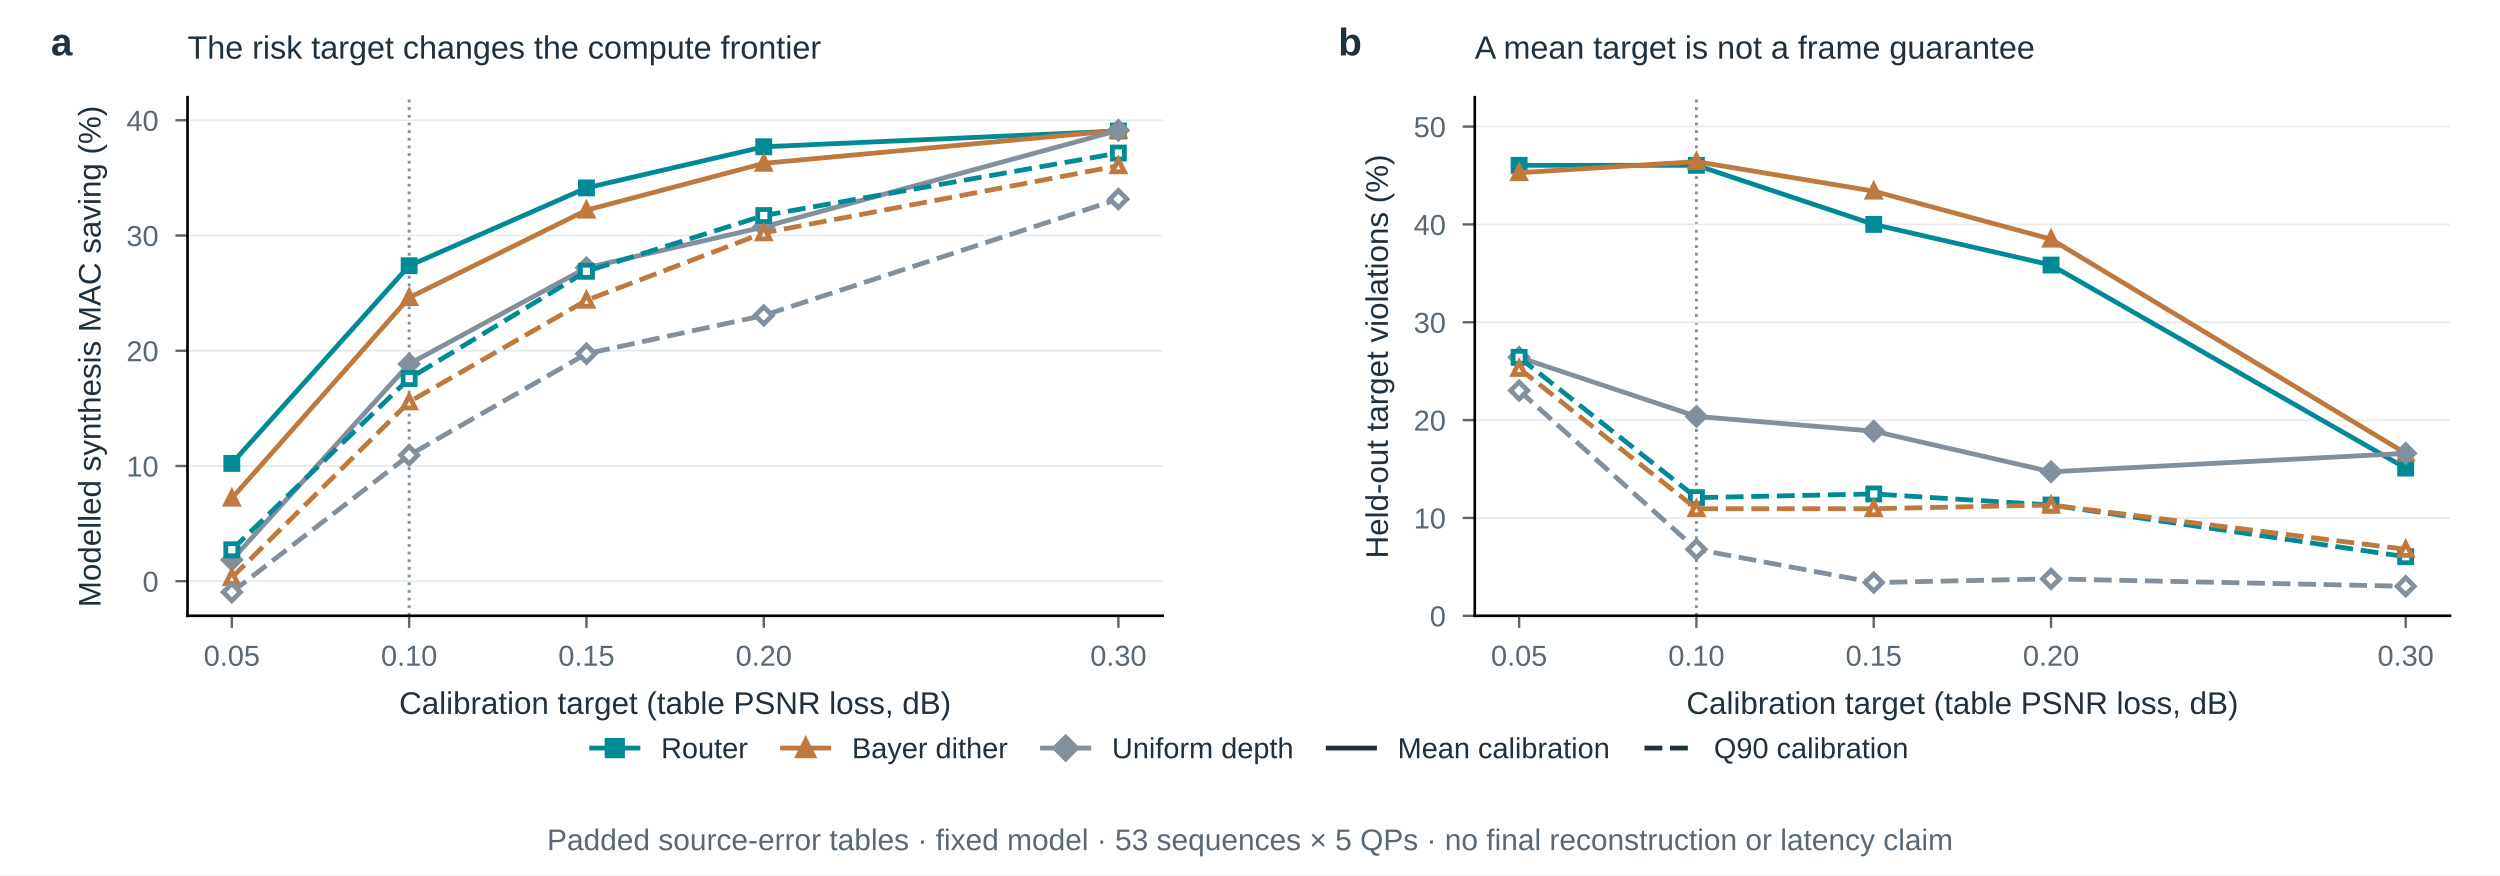
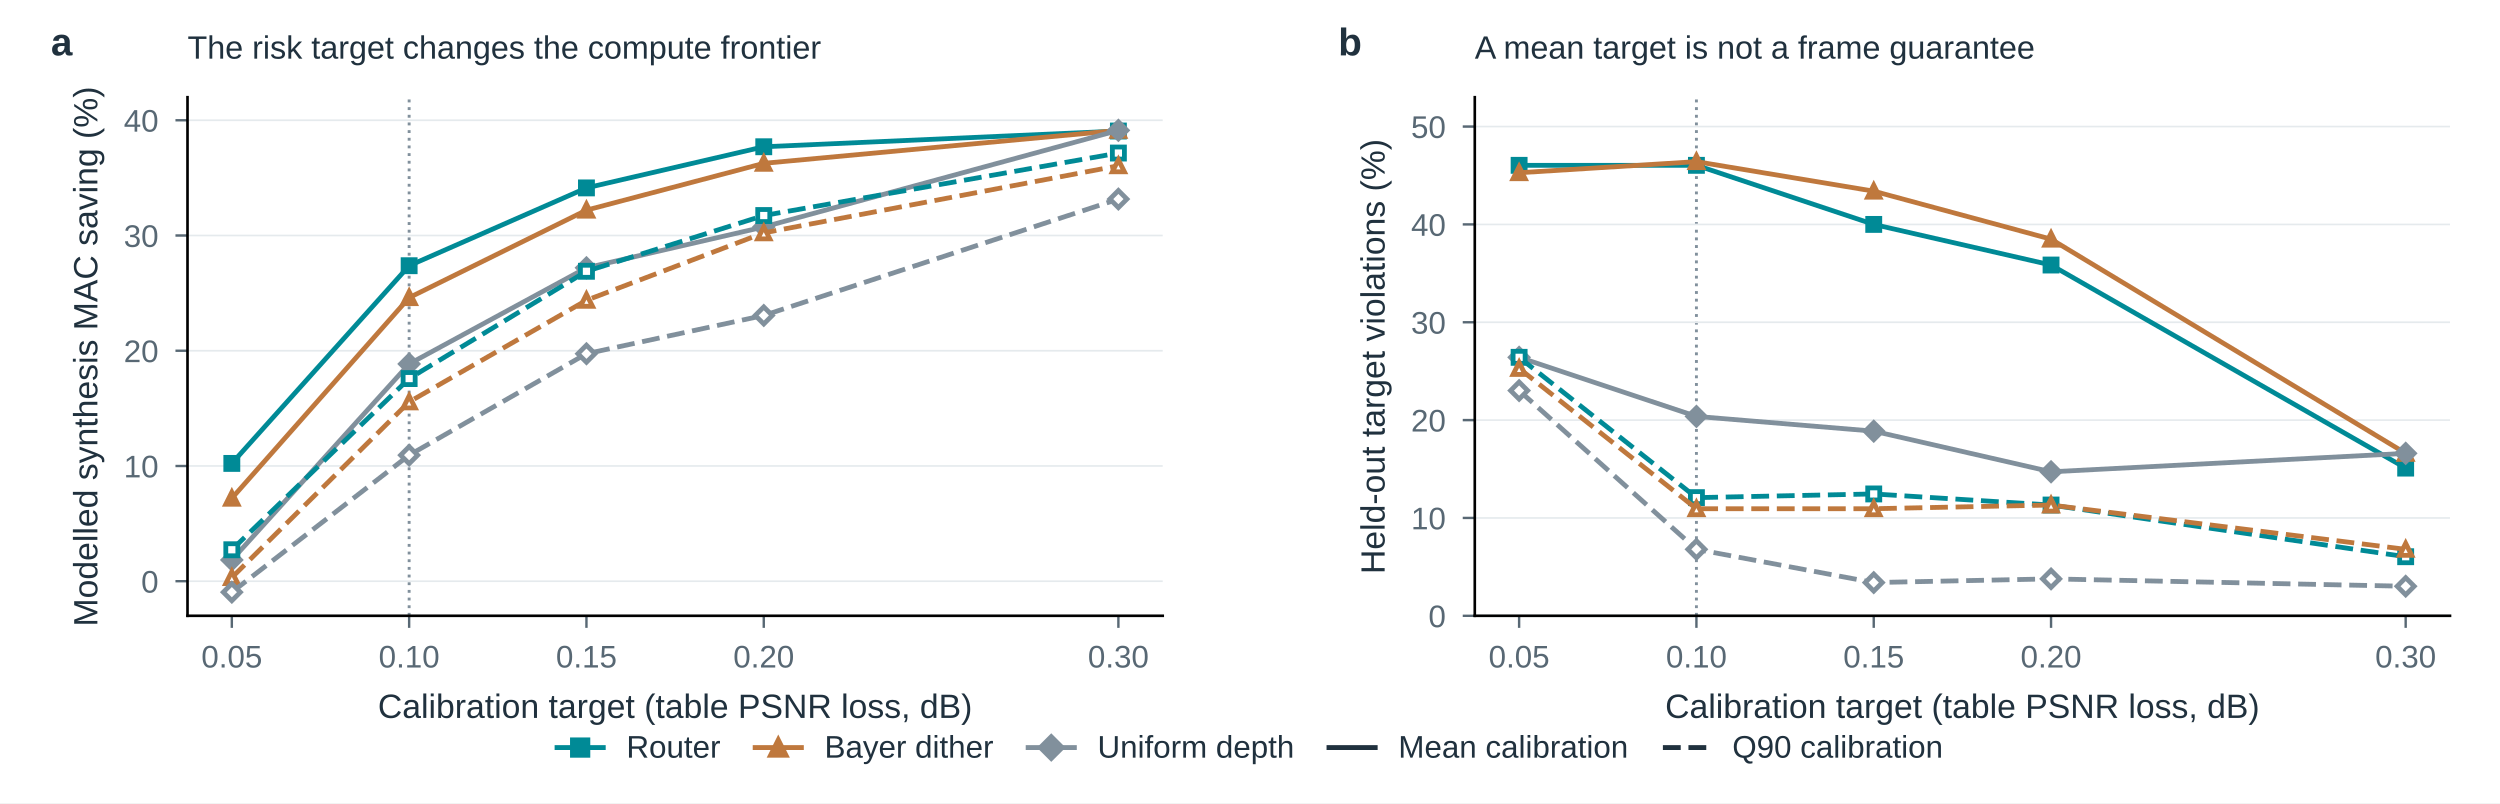
- <svg xmlns="http://www.w3.org/2000/svg" xmlns:xlink="http://www.w3.org/1999/xlink" width="518.74pt" height="181.576pt" viewBox="0 0 518.74 181.576" version="1.1">
+ <svg xmlns="http://www.w3.org/2000/svg" xmlns:xlink="http://www.w3.org/1999/xlink" width="518.74pt" height="166.656pt" viewBox="0 0 518.74 166.656" version="1.1">
  <defs>
    <style type="text/css">*{stroke-linejoin: round; stroke-linecap: butt}</style>
  </defs>
  <g id="figure_1">
    <g id="patch_1">
-       <path d="M 0 181.576 L 518.74 181.576 L 518.74 0 L 0 0 z " style="fill: #ffffff" />
+       <path d="M 0 166.656 L 518.74 166.656 L 518.74 0 L 0 0 z " style="fill: #ffffff" />
    </g>
    <g id="axes_1">
      <g id="patch_2">
        <path d="M 38.906 127.774 L 241.259 127.774 L 241.259 20.171 L 38.906 20.171 z " style="fill: #ffffff" />
      </g>
      <g id="line2d_1">
        <path d="M 84.895 127.774 L 84.895 20.171 " clip-path="url(#p15aeeb76e7)" style="fill: none; stroke-dasharray: 0.6,0.99; stroke-dashoffset: 0; stroke: #81909c; stroke-width: 0.6" />
      </g>
      <g id="matplotlib.axis_1">
        <g id="xtick_1">
          <g id="line2d_2">
            <defs>
              <path id="m399702b5b7" d="M 0 0 L 0 2.5 " style="stroke: #586874; stroke-width: 0.5" />
            </defs>
            <g>
              <use xlink:href="#m399702b5b7" x="48.103" y="127.774" style="fill: #586874; stroke: #586874; stroke-width: 0.5" />
            </g>
          </g>
          <g id="text_1">
-             <text style="font-size: 6px; font-family: 'Liberation Sans'; text-anchor: middle; fill: #586874" x="48.103" y="138.143" transform="rotate(-0 48.10339 138.1426)">0.05</text>
+             <text style="font-size: 6.5px; font-family: 'Liberation Sans'; text-anchor: middle; fill: #586874" x="48.103" y="138.507" transform="rotate(-0 48.10339 138.5066)">0.05</text>
          </g>
        </g>
        <g id="xtick_2">
          <g id="line2d_3">
            <g>
              <use xlink:href="#m399702b5b7" x="84.895" y="127.774" style="fill: #586874; stroke: #586874; stroke-width: 0.5" />
            </g>
          </g>
          <g id="text_2">
-             <text style="font-size: 6px; font-family: 'Liberation Sans'; text-anchor: middle; fill: #586874" x="84.895" y="138.143" transform="rotate(-0 84.89492 138.1426)">0.10</text>
+             <text style="font-size: 6.5px; font-family: 'Liberation Sans'; text-anchor: middle; fill: #586874" x="84.895" y="138.507" transform="rotate(-0 84.89492 138.5066)">0.10</text>
          </g>
        </g>
        <g id="xtick_3">
          <g id="line2d_4">
            <g>
              <use xlink:href="#m399702b5b7" x="121.686" y="127.774" style="fill: #586874; stroke: #586874; stroke-width: 0.5" />
            </g>
          </g>
          <g id="text_3">
-             <text style="font-size: 6px; font-family: 'Liberation Sans'; text-anchor: middle; fill: #586874" x="121.686" y="138.143" transform="rotate(-0 121.6864 138.1426)">0.15</text>
+             <text style="font-size: 6.5px; font-family: 'Liberation Sans'; text-anchor: middle; fill: #586874" x="121.686" y="138.507" transform="rotate(-0 121.6864 138.5066)">0.15</text>
          </g>
        </g>
        <g id="xtick_4">
          <g id="line2d_5">
            <g>
              <use xlink:href="#m399702b5b7" x="158.478" y="127.774" style="fill: #586874; stroke: #586874; stroke-width: 0.5" />
            </g>
          </g>
          <g id="text_4">
-             <text style="font-size: 6px; font-family: 'Liberation Sans'; text-anchor: middle; fill: #586874" x="158.478" y="138.143" transform="rotate(-0 158.478 138.1426)">0.20</text>
+             <text style="font-size: 6.5px; font-family: 'Liberation Sans'; text-anchor: middle; fill: #586874" x="158.478" y="138.507" transform="rotate(-0 158.478 138.5066)">0.20</text>
          </g>
        </g>
        <g id="xtick_5">
          <g id="line2d_6">
            <g>
              <use xlink:href="#m399702b5b7" x="232.061" y="127.774" style="fill: #586874; stroke: #586874; stroke-width: 0.5" />
            </g>
          </g>
          <g id="text_5">
-             <text style="font-size: 6px; font-family: 'Liberation Sans'; text-anchor: middle; fill: #586874" x="232.061" y="138.143" transform="rotate(-0 232.061 138.1426)">0.30</text>
+             <text style="font-size: 6.5px; font-family: 'Liberation Sans'; text-anchor: middle; fill: #586874" x="232.061" y="138.507" transform="rotate(-0 232.061 138.5066)">0.30</text>
          </g>
        </g>
        <g id="text_6">
-           <text style="font-size: 6.5px; font-family: 'Liberation Sans'; text-anchor: middle; fill: #20313e" x="140.082" y="148.137" transform="rotate(-0 140.0822 148.1375)">Calibration target (table PSNR loss, dB)</text>
+           <text style="font-size: 7px; font-family: 'Liberation Sans'; text-anchor: middle; fill: #20313e" x="140.082" y="148.971" transform="rotate(-0 140.0822 148.9707)">Calibration target (table PSNR loss, dB)</text>
        </g>
      </g>
      <g id="matplotlib.axis_2">
        <g id="ytick_1">
          <g id="line2d_7">
            <path d="M 38.906 120.601 L 241.259 120.601 " clip-path="url(#p15aeeb76e7)" style="fill: none; stroke: #e5eaed; stroke-width: 0.35; stroke-linecap: square" />
          </g>
          <g id="line2d_8">
            <defs>
              <path id="m2a17d90eda" d="M 0 0 L -2.5 0 " style="stroke: #586874; stroke-width: 0.5" />
            </defs>
            <g>
              <use xlink:href="#m2a17d90eda" x="38.906" y="120.601" style="fill: #586874; stroke: #586874; stroke-width: 0.5" />
            </g>
          </g>
          <g id="text_7">
-             <text style="font-size: 6px; font-family: 'Liberation Sans'; text-anchor: end; fill: #586874" x="32.906" y="122.785" transform="rotate(-0 32.90551 122.785)">0</text>
+             <text style="font-size: 6.5px; font-family: 'Liberation Sans'; text-anchor: end; fill: #586874" x="32.906" y="122.967" transform="rotate(-0 32.90551 122.967)">0</text>
          </g>
        </g>
        <g id="ytick_2">
          <g id="line2d_9">
            <path d="M 38.906 96.689 L 241.259 96.689 " clip-path="url(#p15aeeb76e7)" style="fill: none; stroke: #e5eaed; stroke-width: 0.35; stroke-linecap: square" />
          </g>
          <g id="line2d_10">
            <g>
              <use xlink:href="#m2a17d90eda" x="38.906" y="96.689" style="fill: #586874; stroke: #586874; stroke-width: 0.5" />
            </g>
          </g>
          <g id="text_8">
-             <text style="font-size: 6px; font-family: 'Liberation Sans'; text-anchor: end; fill: #586874" x="32.906" y="98.873" transform="rotate(-0 32.90551 98.87319)">10</text>
+             <text style="font-size: 6.5px; font-family: 'Liberation Sans'; text-anchor: end; fill: #586874" x="32.906" y="99.055" transform="rotate(-0 32.90551 99.05519)">10</text>
          </g>
        </g>
        <g id="ytick_3">
          <g id="line2d_11">
            <path d="M 38.906 72.777 L 241.259 72.777 " clip-path="url(#p15aeeb76e7)" style="fill: none; stroke: #e5eaed; stroke-width: 0.35; stroke-linecap: square" />
          </g>
          <g id="line2d_12">
            <g>
              <use xlink:href="#m2a17d90eda" x="38.906" y="72.777" style="fill: #586874; stroke: #586874; stroke-width: 0.5" />
            </g>
          </g>
          <g id="text_9">
-             <text style="font-size: 6px; font-family: 'Liberation Sans'; text-anchor: end; fill: #586874" x="32.906" y="74.961" transform="rotate(-0 32.90551 74.96138)">20</text>
+             <text style="font-size: 6.5px; font-family: 'Liberation Sans'; text-anchor: end; fill: #586874" x="32.906" y="75.143" transform="rotate(-0 32.90551 75.14338)">20</text>
          </g>
        </g>
        <g id="ytick_4">
          <g id="line2d_13">
            <path d="M 38.906 48.865 L 241.259 48.865 " clip-path="url(#p15aeeb76e7)" style="fill: none; stroke: #e5eaed; stroke-width: 0.35; stroke-linecap: square" />
          </g>
          <g id="line2d_14">
            <g>
              <use xlink:href="#m2a17d90eda" x="38.906" y="48.865" style="fill: #586874; stroke: #586874; stroke-width: 0.5" />
            </g>
          </g>
          <g id="text_10">
-             <text style="font-size: 6px; font-family: 'Liberation Sans'; text-anchor: end; fill: #586874" x="32.906" y="51.05" transform="rotate(-0 32.90551 51.04956)">30</text>
+             <text style="font-size: 6.5px; font-family: 'Liberation Sans'; text-anchor: end; fill: #586874" x="32.906" y="51.232" transform="rotate(-0 32.90551 51.23157)">30</text>
          </g>
        </g>
        <g id="ytick_5">
          <g id="line2d_15">
            <path d="M 38.906 24.954 L 241.259 24.954 " clip-path="url(#p15aeeb76e7)" style="fill: none; stroke: #e5eaed; stroke-width: 0.35; stroke-linecap: square" />
          </g>
          <g id="line2d_16">
            <g>
              <use xlink:href="#m2a17d90eda" x="38.906" y="24.954" style="fill: #586874; stroke: #586874; stroke-width: 0.5" />
            </g>
          </g>
          <g id="text_11">
-             <text style="font-size: 6px; font-family: 'Liberation Sans'; text-anchor: end; fill: #586874" x="32.906" y="27.138" transform="rotate(-0 32.90551 27.13775)">40</text>
+             <text style="font-size: 6.5px; font-family: 'Liberation Sans'; text-anchor: end; fill: #586874" x="32.906" y="27.32" transform="rotate(-0 32.90551 27.31976)">40</text>
          </g>
        </g>
        <g id="text_12">
-           <text style="font-size: 6.5px; font-family: 'Liberation Sans'; text-anchor: middle; fill: #20313e" x="20.864" y="73.973" transform="rotate(-90 20.86447 73.97288)">Modelled synthesis MAC saving (%)</text>
+           <text style="font-size: 7px; font-family: 'Liberation Sans'; text-anchor: middle; fill: #20313e" x="20.203" y="73.973" transform="rotate(-90 20.20315 73.97288)">Modelled synthesis MAC saving (%)</text>
        </g>
      </g>
      <g id="line2d_17">
        <path d="M 48.103 96.156 L 84.895 55.134 L 121.686 38.99 L 158.478 30.451 L 232.061 27.185 " clip-path="url(#p15aeeb76e7)" style="fill: none; stroke: #008a96; stroke-linecap: square" />
        <defs>
          <path id="m1e3f092881" d="M -1.25 1.25 L 1.25 1.25 L 1.25 -1.25 L -1.25 -1.25 z " style="stroke: #008a96; stroke-linejoin: miter" />
        </defs>
        <g clip-path="url(#p15aeeb76e7)">
          <use xlink:href="#m1e3f092881" x="48.103" y="96.156" style="fill: #008a96; stroke: #008a96; stroke-linejoin: miter" />
          <use xlink:href="#m1e3f092881" x="84.895" y="55.134" style="fill: #008a96; stroke: #008a96; stroke-linejoin: miter" />
          <use xlink:href="#m1e3f092881" x="121.686" y="38.99" style="fill: #008a96; stroke: #008a96; stroke-linejoin: miter" />
          <use xlink:href="#m1e3f092881" x="158.478" y="30.451" style="fill: #008a96; stroke: #008a96; stroke-linejoin: miter" />
          <use xlink:href="#m1e3f092881" x="232.061" y="27.185" style="fill: #008a96; stroke: #008a96; stroke-linejoin: miter" />
        </g>
      </g>
      <g id="line2d_18">
        <path d="M 48.103 103.385 L 84.895 61.759 L 121.686 43.605 L 158.478 33.89 L 232.061 27.047 " clip-path="url(#p15aeeb76e7)" style="fill: none; stroke: #bf783d; stroke-linecap: square" />
        <defs>
          <path id="mcc4f6af50c" d="M 0 -1.25 L -1.25 1.25 L 1.25 1.25 z " style="stroke: #bf783d; stroke-linejoin: miter" />
        </defs>
        <g clip-path="url(#p15aeeb76e7)">
          <use xlink:href="#mcc4f6af50c" x="48.103" y="103.385" style="fill: #bf783d; stroke: #bf783d; stroke-linejoin: miter" />
          <use xlink:href="#mcc4f6af50c" x="84.895" y="61.759" style="fill: #bf783d; stroke: #bf783d; stroke-linejoin: miter" />
          <use xlink:href="#mcc4f6af50c" x="121.686" y="43.605" style="fill: #bf783d; stroke: #bf783d; stroke-linejoin: miter" />
          <use xlink:href="#mcc4f6af50c" x="158.478" y="33.89" style="fill: #bf783d; stroke: #bf783d; stroke-linejoin: miter" />
          <use xlink:href="#mcc4f6af50c" x="232.061" y="27.047" style="fill: #bf783d; stroke: #bf783d; stroke-linejoin: miter" />
        </g>
      </g>
      <g id="line2d_19">
        <path d="M 48.103 116.19 L 84.895 75.516 L 121.686 55.563 L 158.478 47.089 L 232.061 27.047 " clip-path="url(#p15aeeb76e7)" style="fill: none; stroke: #81909c; stroke-linecap: square" />
        <defs>
          <path id="m393e4e84a0" d="M -0 1.768 L 1.768 0 L 0 -1.768 L -1.768 -0 z " style="stroke: #81909c; stroke-linejoin: miter" />
        </defs>
        <g clip-path="url(#p15aeeb76e7)">
          <use xlink:href="#m393e4e84a0" x="48.103" y="116.19" style="fill: #81909c; stroke: #81909c; stroke-linejoin: miter" />
          <use xlink:href="#m393e4e84a0" x="84.895" y="75.516" style="fill: #81909c; stroke: #81909c; stroke-linejoin: miter" />
          <use xlink:href="#m393e4e84a0" x="121.686" y="55.563" style="fill: #81909c; stroke: #81909c; stroke-linejoin: miter" />
          <use xlink:href="#m393e4e84a0" x="158.478" y="47.089" style="fill: #81909c; stroke: #81909c; stroke-linejoin: miter" />
          <use xlink:href="#m393e4e84a0" x="232.061" y="27.047" style="fill: #81909c; stroke: #81909c; stroke-linejoin: miter" />
        </g>
      </g>
      <g id="line2d_20">
        <path d="M 48.103 114.072 L 84.895 78.55 L 121.686 56.29 L 158.478 44.722 L 232.061 31.756 " clip-path="url(#p15aeeb76e7)" style="fill: none; stroke-dasharray: 3.7,1.6; stroke-dashoffset: 0; stroke: #008a96" />
        <defs>
          <path id="m2aea7db085" d="M -1.25 1.25 L 1.25 1.25 L 1.25 -1.25 L -1.25 -1.25 z " style="stroke: #008a96; stroke-linejoin: miter" />
        </defs>
        <g clip-path="url(#p15aeeb76e7)">
          <use xlink:href="#m2aea7db085" x="48.103" y="114.072" style="fill: #ffffff; stroke: #008a96; stroke-linejoin: miter" />
          <use xlink:href="#m2aea7db085" x="84.895" y="78.55" style="fill: #ffffff; stroke: #008a96; stroke-linejoin: miter" />
          <use xlink:href="#m2aea7db085" x="121.686" y="56.29" style="fill: #ffffff; stroke: #008a96; stroke-linejoin: miter" />
          <use xlink:href="#m2aea7db085" x="158.478" y="44.722" style="fill: #ffffff; stroke: #008a96; stroke-linejoin: miter" />
          <use xlink:href="#m2aea7db085" x="232.061" y="31.756" style="fill: #ffffff; stroke: #008a96; stroke-linejoin: miter" />
        </g>
      </g>
      <g id="line2d_21">
        <path d="M 48.103 119.836 L 84.895 83.398 L 121.686 62.305 L 158.478 48.315 L 232.061 34.396 " clip-path="url(#p15aeeb76e7)" style="fill: none; stroke-dasharray: 3.7,1.6; stroke-dashoffset: 0; stroke: #bf783d" />
        <defs>
          <path id="mb04d1a4e3b" d="M 0 -1.25 L -1.25 1.25 L 1.25 1.25 z " style="stroke: #bf783d; stroke-linejoin: miter" />
        </defs>
        <g clip-path="url(#p15aeeb76e7)">
          <use xlink:href="#mb04d1a4e3b" x="48.103" y="119.836" style="fill: #ffffff; stroke: #bf783d; stroke-linejoin: miter" />
          <use xlink:href="#mb04d1a4e3b" x="84.895" y="83.398" style="fill: #ffffff; stroke: #bf783d; stroke-linejoin: miter" />
          <use xlink:href="#mb04d1a4e3b" x="121.686" y="62.305" style="fill: #ffffff; stroke: #bf783d; stroke-linejoin: miter" />
          <use xlink:href="#mb04d1a4e3b" x="158.478" y="48.315" style="fill: #ffffff; stroke: #bf783d; stroke-linejoin: miter" />
          <use xlink:href="#mb04d1a4e3b" x="232.061" y="34.396" style="fill: #ffffff; stroke: #bf783d; stroke-linejoin: miter" />
        </g>
      </g>
      <g id="line2d_22">
        <path d="M 48.103 122.874 L 84.895 94.442 L 121.686 73.395 L 158.478 65.453 L 232.061 41.305 " clip-path="url(#p15aeeb76e7)" style="fill: none; stroke-dasharray: 3.7,1.6; stroke-dashoffset: 0; stroke: #81909c" />
        <defs>
          <path id="mb551939280" d="M -0 1.768 L 1.768 0 L 0 -1.768 L -1.768 -0 z " style="stroke: #81909c; stroke-linejoin: miter" />
        </defs>
        <g clip-path="url(#p15aeeb76e7)">
          <use xlink:href="#mb551939280" x="48.103" y="122.874" style="fill: #ffffff; stroke: #81909c; stroke-linejoin: miter" />
          <use xlink:href="#mb551939280" x="84.895" y="94.442" style="fill: #ffffff; stroke: #81909c; stroke-linejoin: miter" />
          <use xlink:href="#mb551939280" x="121.686" y="73.395" style="fill: #ffffff; stroke: #81909c; stroke-linejoin: miter" />
          <use xlink:href="#mb551939280" x="158.478" y="65.453" style="fill: #ffffff; stroke: #81909c; stroke-linejoin: miter" />
          <use xlink:href="#mb551939280" x="232.061" y="41.305" style="fill: #ffffff; stroke: #81909c; stroke-linejoin: miter" />
        </g>
      </g>
      <g id="patch_3">
        <path d="M 38.906 127.774 L 38.906 20.171 " style="fill: none; stroke: #000000; stroke-width: 0.55; stroke-linejoin: miter; stroke-linecap: square" />
      </g>
      <g id="patch_4">
        <path d="M 38.906 127.774 L 241.259 127.774 " style="fill: none; stroke: #000000; stroke-width: 0.55; stroke-linejoin: miter; stroke-linecap: square" />
      </g>
      <g id="text_13">
        <text style="font-weight: 700; font-size: 8px; font-family: 'Liberation Sans'; text-anchor: start; fill: #20313e" x="10.576" y="11.494" transform="rotate(-0 10.57604 11.49351)">a</text>
      </g>
      <g id="text_14">
        <text style="font-size: 6.7px; font-family: 'Liberation Sans'; text-anchor: start; fill: #20313e" x="38.906" y="12.171" transform="rotate(-0 38.90551 12.17131)">The risk target changes the compute frontier</text>
      </g>
    </g>
    <g id="axes_2">
      <g id="patch_5">
        <path d="M 306.012 127.774 L 508.365 127.774 L 508.365 20.171 L 306.012 20.171 z " style="fill: #ffffff" />
      </g>
      <g id="line2d_23">
        <path d="M 352.001 127.774 L 352.001 20.171 " clip-path="url(#p691e207ce5)" style="fill: none; stroke-dasharray: 0.6,0.99; stroke-dashoffset: 0; stroke: #81909c; stroke-width: 0.6" />
      </g>
      <g id="matplotlib.axis_3">
        <g id="xtick_6">
          <g id="line2d_24">
            <g>
              <use xlink:href="#m399702b5b7" x="315.21" y="127.774" style="fill: #586874; stroke: #586874; stroke-width: 0.5" />
            </g>
          </g>
          <g id="text_15">
-             <text style="font-size: 6px; font-family: 'Liberation Sans'; text-anchor: middle; fill: #586874" x="315.21" y="138.143" transform="rotate(-0 315.2099 138.1426)">0.05</text>
+             <text style="font-size: 6.5px; font-family: 'Liberation Sans'; text-anchor: middle; fill: #586874" x="315.21" y="138.507" transform="rotate(-0 315.2099 138.5066)">0.05</text>
          </g>
        </g>
        <g id="xtick_7">
          <g id="line2d_25">
            <g>
              <use xlink:href="#m399702b5b7" x="352.001" y="127.774" style="fill: #586874; stroke: #586874; stroke-width: 0.5" />
            </g>
          </g>
          <g id="text_16">
-             <text style="font-size: 6px; font-family: 'Liberation Sans'; text-anchor: middle; fill: #586874" x="352.001" y="138.143" transform="rotate(-0 352.0014 138.1426)">0.10</text>
+             <text style="font-size: 6.5px; font-family: 'Liberation Sans'; text-anchor: middle; fill: #586874" x="352.001" y="138.507" transform="rotate(-0 352.0014 138.5066)">0.10</text>
          </g>
        </g>
        <g id="xtick_8">
          <g id="line2d_26">
            <g>
              <use xlink:href="#m399702b5b7" x="388.793" y="127.774" style="fill: #586874; stroke: #586874; stroke-width: 0.5" />
            </g>
          </g>
          <g id="text_17">
-             <text style="font-size: 6px; font-family: 'Liberation Sans'; text-anchor: middle; fill: #586874" x="388.793" y="138.143" transform="rotate(-0 388.7929 138.1426)">0.15</text>
+             <text style="font-size: 6.5px; font-family: 'Liberation Sans'; text-anchor: middle; fill: #586874" x="388.793" y="138.507" transform="rotate(-0 388.7929 138.5066)">0.15</text>
          </g>
        </g>
        <g id="xtick_9">
          <g id="line2d_27">
            <g>
              <use xlink:href="#m399702b5b7" x="425.584" y="127.774" style="fill: #586874; stroke: #586874; stroke-width: 0.5" />
            </g>
          </g>
          <g id="text_18">
-             <text style="font-size: 6px; font-family: 'Liberation Sans'; text-anchor: middle; fill: #586874" x="425.584" y="138.143" transform="rotate(-0 425.5844 138.1426)">0.20</text>
+             <text style="font-size: 6.5px; font-family: 'Liberation Sans'; text-anchor: middle; fill: #586874" x="425.584" y="138.507" transform="rotate(-0 425.5844 138.5066)">0.20</text>
          </g>
        </g>
        <g id="xtick_10">
          <g id="line2d_28">
            <g>
              <use xlink:href="#m399702b5b7" x="499.167" y="127.774" style="fill: #586874; stroke: #586874; stroke-width: 0.5" />
            </g>
          </g>
          <g id="text_19">
-             <text style="font-size: 6px; font-family: 'Liberation Sans'; text-anchor: middle; fill: #586874" x="499.167" y="138.143" transform="rotate(-0 499.1675 138.1426)">0.30</text>
+             <text style="font-size: 6.5px; font-family: 'Liberation Sans'; text-anchor: middle; fill: #586874" x="499.167" y="138.507" transform="rotate(-0 499.1675 138.5066)">0.30</text>
          </g>
        </g>
        <g id="text_20">
-           <text style="font-size: 6.5px; font-family: 'Liberation Sans'; text-anchor: middle; fill: #20313e" x="407.189" y="148.137" transform="rotate(-0 407.1887 148.1375)">Calibration target (table PSNR loss, dB)</text>
+           <text style="font-size: 7px; font-family: 'Liberation Sans'; text-anchor: middle; fill: #20313e" x="407.189" y="148.971" transform="rotate(-0 407.1887 148.9707)">Calibration target (table PSNR loss, dB)</text>
        </g>
      </g>
      <g id="matplotlib.axis_4">
        <g id="ytick_6">
          <g id="line2d_29">
            <path d="M 306.012 127.774 L 508.365 127.774 " clip-path="url(#p691e207ce5)" style="fill: none; stroke: #e5eaed; stroke-width: 0.35; stroke-linecap: square" />
          </g>
          <g id="line2d_30">
            <g>
              <use xlink:href="#m2a17d90eda" x="306.012" y="127.774" style="fill: #586874; stroke: #586874; stroke-width: 0.5" />
            </g>
          </g>
          <g id="text_21">
-             <text style="font-size: 6px; font-family: 'Liberation Sans'; text-anchor: end; fill: #586874" x="300.012" y="129.959" transform="rotate(-0 300.012 129.9585)">0</text>
+             <text style="font-size: 6.5px; font-family: 'Liberation Sans'; text-anchor: end; fill: #586874" x="300.012" y="130.141" transform="rotate(-0 300.012 130.1405)">0</text>
          </g>
        </g>
        <g id="ytick_7">
          <g id="line2d_31">
            <path d="M 306.012 107.472 L 508.365 107.472 " clip-path="url(#p691e207ce5)" style="fill: none; stroke: #e5eaed; stroke-width: 0.35; stroke-linecap: square" />
          </g>
          <g id="line2d_32">
            <g>
              <use xlink:href="#m2a17d90eda" x="306.012" y="107.472" style="fill: #586874; stroke: #586874; stroke-width: 0.5" />
            </g>
          </g>
          <g id="text_22">
-             <text style="font-size: 6px; font-family: 'Liberation Sans'; text-anchor: end; fill: #586874" x="300.012" y="109.656" transform="rotate(-0 300.012 109.6561)">10</text>
+             <text style="font-size: 6.5px; font-family: 'Liberation Sans'; text-anchor: end; fill: #586874" x="300.012" y="109.838" transform="rotate(-0 300.012 109.8381)">10</text>
          </g>
        </g>
        <g id="ytick_8">
          <g id="line2d_33">
            <path d="M 306.012 87.169 L 508.365 87.169 " clip-path="url(#p691e207ce5)" style="fill: none; stroke: #e5eaed; stroke-width: 0.35; stroke-linecap: square" />
          </g>
          <g id="line2d_34">
            <g>
              <use xlink:href="#m2a17d90eda" x="306.012" y="87.169" style="fill: #586874; stroke: #586874; stroke-width: 0.5" />
            </g>
          </g>
          <g id="text_23">
-             <text style="font-size: 6px; font-family: 'Liberation Sans'; text-anchor: end; fill: #586874" x="300.012" y="89.354" transform="rotate(-0 300.012 89.35358)">20</text>
+             <text style="font-size: 6.5px; font-family: 'Liberation Sans'; text-anchor: end; fill: #586874" x="300.012" y="89.536" transform="rotate(-0 300.012 89.53558)">20</text>
          </g>
        </g>
        <g id="ytick_9">
          <g id="line2d_35">
            <path d="M 306.012 66.867 L 508.365 66.867 " clip-path="url(#p691e207ce5)" style="fill: none; stroke: #e5eaed; stroke-width: 0.35; stroke-linecap: square" />
          </g>
          <g id="line2d_36">
            <g>
              <use xlink:href="#m2a17d90eda" x="306.012" y="66.867" style="fill: #586874; stroke: #586874; stroke-width: 0.5" />
            </g>
          </g>
          <g id="text_24">
-             <text style="font-size: 6px; font-family: 'Liberation Sans'; text-anchor: end; fill: #586874" x="300.012" y="69.051" transform="rotate(-0 300.012 69.0511)">30</text>
+             <text style="font-size: 6.5px; font-family: 'Liberation Sans'; text-anchor: end; fill: #586874" x="300.012" y="69.233" transform="rotate(-0 300.012 69.2331)">30</text>
          </g>
        </g>
        <g id="ytick_10">
          <g id="line2d_37">
            <path d="M 306.012 46.565 L 508.365 46.565 " clip-path="url(#p691e207ce5)" style="fill: none; stroke: #e5eaed; stroke-width: 0.35; stroke-linecap: square" />
          </g>
          <g id="line2d_38">
            <g>
              <use xlink:href="#m2a17d90eda" x="306.012" y="46.565" style="fill: #586874; stroke: #586874; stroke-width: 0.5" />
            </g>
          </g>
          <g id="text_25">
-             <text style="font-size: 6px; font-family: 'Liberation Sans'; text-anchor: end; fill: #586874" x="300.012" y="48.749" transform="rotate(-0 300.012 48.74862)">40</text>
+             <text style="font-size: 6.5px; font-family: 'Liberation Sans'; text-anchor: end; fill: #586874" x="300.012" y="48.931" transform="rotate(-0 300.012 48.93062)">40</text>
          </g>
        </g>
        <g id="ytick_11">
          <g id="line2d_39">
            <path d="M 306.012 26.262 L 508.365 26.262 " clip-path="url(#p691e207ce5)" style="fill: none; stroke: #e5eaed; stroke-width: 0.35; stroke-linecap: square" />
          </g>
          <g id="line2d_40">
            <g>
              <use xlink:href="#m2a17d90eda" x="306.012" y="26.262" style="fill: #586874; stroke: #586874; stroke-width: 0.5" />
            </g>
          </g>
          <g id="text_26">
-             <text style="font-size: 6px; font-family: 'Liberation Sans'; text-anchor: end; fill: #586874" x="300.012" y="28.446" transform="rotate(-0 300.012 28.44614)">50</text>
+             <text style="font-size: 6.5px; font-family: 'Liberation Sans'; text-anchor: end; fill: #586874" x="300.012" y="28.628" transform="rotate(-0 300.012 28.62814)">50</text>
          </g>
        </g>
        <g id="text_27">
-           <text style="font-size: 6.5px; font-family: 'Liberation Sans'; text-anchor: middle; fill: #20313e" x="287.971" y="73.973" transform="rotate(-90 287.9709 73.97288)">Held-out target violations (%)</text>
+           <text style="font-size: 7px; font-family: 'Liberation Sans'; text-anchor: middle; fill: #20313e" x="287.31" y="73.973" transform="rotate(-90 287.3096 73.97288)">Held-out target violations (%)</text>
        </g>
      </g>
      <g id="line2d_41">
        <path d="M 315.21 34.306 L 352.001 34.306 L 388.793 46.565 L 425.584 54.992 L 499.167 97.129 " clip-path="url(#p691e207ce5)" style="fill: none; stroke: #008a96; stroke-linecap: square" />
        <g clip-path="url(#p691e207ce5)">
          <use xlink:href="#m1e3f092881" x="315.21" y="34.306" style="fill: #008a96; stroke: #008a96; stroke-linejoin: miter" />
          <use xlink:href="#m1e3f092881" x="352.001" y="34.306" style="fill: #008a96; stroke: #008a96; stroke-linejoin: miter" />
          <use xlink:href="#m1e3f092881" x="388.793" y="46.565" style="fill: #008a96; stroke: #008a96; stroke-linejoin: miter" />
          <use xlink:href="#m1e3f092881" x="425.584" y="54.992" style="fill: #008a96; stroke: #008a96; stroke-linejoin: miter" />
          <use xlink:href="#m1e3f092881" x="499.167" y="97.129" style="fill: #008a96; stroke: #008a96; stroke-linejoin: miter" />
        </g>
      </g>
      <g id="line2d_42">
        <path d="M 315.21 35.839 L 352.001 33.54 L 388.793 39.669 L 425.584 49.629 L 499.167 94.065 " clip-path="url(#p691e207ce5)" style="fill: none; stroke: #bf783d; stroke-linecap: square" />
        <g clip-path="url(#p691e207ce5)">
          <use xlink:href="#mcc4f6af50c" x="315.21" y="35.839" style="fill: #bf783d; stroke: #bf783d; stroke-linejoin: miter" />
          <use xlink:href="#mcc4f6af50c" x="352.001" y="33.54" style="fill: #bf783d; stroke: #bf783d; stroke-linejoin: miter" />
          <use xlink:href="#mcc4f6af50c" x="388.793" y="39.669" style="fill: #bf783d; stroke: #bf783d; stroke-linejoin: miter" />
          <use xlink:href="#mcc4f6af50c" x="425.584" y="49.629" style="fill: #bf783d; stroke: #bf783d; stroke-linejoin: miter" />
          <use xlink:href="#mcc4f6af50c" x="499.167" y="94.065" style="fill: #bf783d; stroke: #bf783d; stroke-linejoin: miter" />
        </g>
      </g>
      <g id="line2d_43">
        <path d="M 315.21 74.145 L 352.001 86.403 L 388.793 89.468 L 425.584 97.895 L 499.167 94.065 " clip-path="url(#p691e207ce5)" style="fill: none; stroke: #81909c; stroke-linecap: square" />
        <g clip-path="url(#p691e207ce5)">
          <use xlink:href="#m393e4e84a0" x="315.21" y="74.145" style="fill: #81909c; stroke: #81909c; stroke-linejoin: miter" />
          <use xlink:href="#m393e4e84a0" x="352.001" y="86.403" style="fill: #81909c; stroke: #81909c; stroke-linejoin: miter" />
          <use xlink:href="#m393e4e84a0" x="388.793" y="89.468" style="fill: #81909c; stroke: #81909c; stroke-linejoin: miter" />
          <use xlink:href="#m393e4e84a0" x="425.584" y="97.895" style="fill: #81909c; stroke: #81909c; stroke-linejoin: miter" />
          <use xlink:href="#m393e4e84a0" x="499.167" y="94.065" style="fill: #81909c; stroke: #81909c; stroke-linejoin: miter" />
        </g>
      </g>
      <g id="line2d_44">
        <path d="M 315.21 74.145 L 352.001 103.258 L 388.793 102.492 L 425.584 104.791 L 499.167 115.516 " clip-path="url(#p691e207ce5)" style="fill: none; stroke-dasharray: 3.7,1.6; stroke-dashoffset: 0; stroke: #008a96" />
        <g clip-path="url(#p691e207ce5)">
          <use xlink:href="#m2aea7db085" x="315.21" y="74.145" style="fill: #ffffff; stroke: #008a96; stroke-linejoin: miter" />
          <use xlink:href="#m2aea7db085" x="352.001" y="103.258" style="fill: #ffffff; stroke: #008a96; stroke-linejoin: miter" />
          <use xlink:href="#m2aea7db085" x="388.793" y="102.492" style="fill: #ffffff; stroke: #008a96; stroke-linejoin: miter" />
          <use xlink:href="#m2aea7db085" x="425.584" y="104.791" style="fill: #ffffff; stroke: #008a96; stroke-linejoin: miter" />
          <use xlink:href="#m2aea7db085" x="499.167" y="115.516" style="fill: #ffffff; stroke: #008a96; stroke-linejoin: miter" />
        </g>
      </g>
      <g id="line2d_45">
        <path d="M 315.21 76.444 L 352.001 105.557 L 388.793 105.557 L 425.584 104.791 L 499.167 113.984 " clip-path="url(#p691e207ce5)" style="fill: none; stroke-dasharray: 3.7,1.6; stroke-dashoffset: 0; stroke: #bf783d" />
        <g clip-path="url(#p691e207ce5)">
          <use xlink:href="#mb04d1a4e3b" x="315.21" y="76.444" style="fill: #ffffff; stroke: #bf783d; stroke-linejoin: miter" />
          <use xlink:href="#mb04d1a4e3b" x="352.001" y="105.557" style="fill: #ffffff; stroke: #bf783d; stroke-linejoin: miter" />
          <use xlink:href="#mb04d1a4e3b" x="388.793" y="105.557" style="fill: #ffffff; stroke: #bf783d; stroke-linejoin: miter" />
          <use xlink:href="#mb04d1a4e3b" x="425.584" y="104.791" style="fill: #ffffff; stroke: #bf783d; stroke-linejoin: miter" />
          <use xlink:href="#mb04d1a4e3b" x="499.167" y="113.984" style="fill: #ffffff; stroke: #bf783d; stroke-linejoin: miter" />
        </g>
      </g>
      <g id="line2d_46">
        <path d="M 315.21 81.04 L 352.001 113.984 L 388.793 120.879 L 425.584 120.113 L 499.167 121.645 " clip-path="url(#p691e207ce5)" style="fill: none; stroke-dasharray: 3.7,1.6; stroke-dashoffset: 0; stroke: #81909c" />
        <g clip-path="url(#p691e207ce5)">
          <use xlink:href="#mb551939280" x="315.21" y="81.04" style="fill: #ffffff; stroke: #81909c; stroke-linejoin: miter" />
          <use xlink:href="#mb551939280" x="352.001" y="113.984" style="fill: #ffffff; stroke: #81909c; stroke-linejoin: miter" />
          <use xlink:href="#mb551939280" x="388.793" y="120.879" style="fill: #ffffff; stroke: #81909c; stroke-linejoin: miter" />
          <use xlink:href="#mb551939280" x="425.584" y="120.113" style="fill: #ffffff; stroke: #81909c; stroke-linejoin: miter" />
          <use xlink:href="#mb551939280" x="499.167" y="121.645" style="fill: #ffffff; stroke: #81909c; stroke-linejoin: miter" />
        </g>
      </g>
      <g id="patch_6">
        <path d="M 306.012 127.774 L 306.012 20.171 " style="fill: none; stroke: #000000; stroke-width: 0.55; stroke-linejoin: miter; stroke-linecap: square" />
      </g>
      <g id="patch_7">
        <path d="M 306.012 127.774 L 508.365 127.774 " style="fill: none; stroke: #000000; stroke-width: 0.55; stroke-linejoin: miter; stroke-linecap: square" />
      </g>
      <g id="text_28">
        <text style="font-weight: 700; font-size: 8px; font-family: 'Liberation Sans'; text-anchor: start; fill: #20313e" x="277.683" y="11.494" transform="rotate(-0 277.6825 11.49351)">b</text>
      </g>
      <g id="text_29">
        <text style="font-size: 6.7px; font-family: 'Liberation Sans'; text-anchor: start; fill: #20313e" x="306.012" y="12.171" transform="rotate(-0 306.012 12.17131)">A mean target is not a frame guarantee</text>
      </g>
    </g>
-     <g id="text_30">
-       <text style="font-size: 6.2px; font-family: 'Liberation Sans'; text-anchor: middle; fill: #586874" x="259.37" y="176.403" transform="rotate(-0 259.3701 176.4028)">Padded source-error tables · fixed model · 53 sequences × 5 QPs · no final reconstruction or latency claim</text>
-     </g>
    <g id="legend_1">
      <g id="line2d_47">
-         <path d="M 122.764 155.224 L 127.564 155.224 L 132.364 155.224 " style="fill: none; stroke: #008a96; stroke-linecap: square" />
+         <path d="M 115.58 155.119 L 120.38 155.119 L 125.18 155.119 " style="fill: none; stroke: #008a96; stroke-linecap: square" />
        <defs>
          <path id="m45db37ca7a" d="M -1.6 1.6 L 1.6 1.6 L 1.6 -1.6 L -1.6 -1.6 z " style="stroke: #008a96; stroke-linejoin: miter" />
        </defs>
        <g>
-           <use xlink:href="#m45db37ca7a" x="127.564" y="155.224" style="fill: #008a96; stroke: #008a96; stroke-linejoin: miter" />
+           <use xlink:href="#m45db37ca7a" x="120.38" y="155.119" style="fill: #008a96; stroke: #008a96; stroke-linejoin: miter" />
+         </g>
+       </g>
+       <g id="text_30">
+         <text style="font-size: 6.5px; font-family: 'Liberation Sans'; text-anchor: start; fill: #20313e" x="129.98" y="157.219" transform="rotate(-0 129.9803 157.2191)">Router</text>
+       </g>
+       <g id="line2d_48">
+         <path d="M 156.688 155.119 L 161.488 155.119 L 166.288 155.119 " style="fill: none; stroke: #bf783d; stroke-linecap: square" />
+         <defs>
+           <path id="m9620e8bb66" d="M 0 -1.6 L -1.6 1.6 L 1.6 1.6 z " style="stroke: #bf783d; stroke-linejoin: miter" />
+         </defs>
+         <g>
+           <use xlink:href="#m9620e8bb66" x="161.488" y="155.119" style="fill: #bf783d; stroke: #bf783d; stroke-linejoin: miter" />
        </g>
      </g>
      <g id="text_31">
-         <text style="font-size: 6px; font-family: 'Liberation Sans'; text-anchor: start; fill: #20313e" x="137.164" y="157.324" transform="rotate(-0 137.1641 157.3244)">Router</text>
-       </g>
-       <g id="line2d_48">
-         <path d="M 162.372 155.224 L 167.172 155.224 L 171.972 155.224 " style="fill: none; stroke: #bf783d; stroke-linecap: square" />
-         <defs>
-           <path id="m9620e8bb66" d="M 0 -1.6 L -1.6 1.6 L 1.6 1.6 z " style="stroke: #bf783d; stroke-linejoin: miter" />
+         <text style="font-size: 6.5px; font-family: 'Liberation Sans'; text-anchor: start; fill: #20313e" x="171.088" y="157.219" transform="rotate(-0 171.0884 157.2191)">Bayer dither</text>
+       </g>
+       <g id="line2d_49">
+         <path d="M 213.332 155.119 L 218.132 155.119 L 222.932 155.119 " style="fill: none; stroke: #81909c; stroke-linecap: square" />
+         <defs>
+           <path id="mb786581f99" d="M -0 2.263 L 2.263 0 L 0 -2.263 L -2.263 -0 z " style="stroke: #81909c; stroke-linejoin: miter" />
        </defs>
        <g>
-           <use xlink:href="#m9620e8bb66" x="167.172" y="155.224" style="fill: #bf783d; stroke: #bf783d; stroke-linejoin: miter" />
+           <use xlink:href="#mb786581f99" x="218.132" y="155.119" style="fill: #81909c; stroke: #81909c; stroke-linejoin: miter" />
        </g>
      </g>
      <g id="text_32">
-         <text style="font-size: 6px; font-family: 'Liberation Sans'; text-anchor: start; fill: #20313e" x="176.772" y="157.324" transform="rotate(-0 176.7716 157.3244)">Bayer dither</text>
-       </g>
-       <g id="line2d_49">
-         <path d="M 216.319 155.224 L 221.119 155.224 L 225.919 155.224 " style="fill: none; stroke: #81909c; stroke-linecap: square" />
-         <defs>
-           <path id="mb786581f99" d="M -0 2.263 L 2.263 0 L 0 -2.263 L -2.263 -0 z " style="stroke: #81909c; stroke-linejoin: miter" />
-         </defs>
-         <g>
-           <use xlink:href="#mb786581f99" x="221.119" y="155.224" style="fill: #81909c; stroke: #81909c; stroke-linejoin: miter" />
-         </g>
+         <text style="font-size: 6.5px; font-family: 'Liberation Sans'; text-anchor: start; fill: #20313e" x="227.732" y="157.219" transform="rotate(-0 227.7316 157.2191)">Uniform depth</text>
+       </g>
+       <g id="line2d_50">
+         <path d="M 275.754 155.119 L 280.554 155.119 L 285.354 155.119 " style="fill: none; stroke: #20313e; stroke-linecap: square" />
      </g>
      <g id="text_33">
-         <text style="font-size: 6px; font-family: 'Liberation Sans'; text-anchor: start; fill: #20313e" x="230.719" y="157.324" transform="rotate(-0 230.7191 157.3244)">Uniform depth</text>
-       </g>
-       <g id="line2d_50">
-         <path d="M 275.601 155.224 L 280.401 155.224 L 285.201 155.224 " style="fill: none; stroke: #20313e; stroke-linecap: square" />
+         <text style="font-size: 6.5px; font-family: 'Liberation Sans'; text-anchor: start; fill: #20313e" x="290.154" y="157.219" transform="rotate(-0 290.1536 157.2191)">Mean calibration</text>
+       </g>
+       <g id="line2d_51">
+         <path d="M 345.043 155.119 L 349.843 155.119 L 354.643 155.119 " style="fill: none; stroke-dasharray: 3.7,1.6; stroke-dashoffset: 0; stroke: #20313e" />
      </g>
      <g id="text_34">
-         <text style="font-size: 6px; font-family: 'Liberation Sans'; text-anchor: start; fill: #20313e" x="290.001" y="157.324" transform="rotate(-0 290.001 157.3244)">Mean calibration</text>
-       </g>
-       <g id="line2d_51">
-         <path d="M 341.222 155.224 L 346.022 155.224 L 350.822 155.224 " style="fill: none; stroke-dasharray: 3.7,1.6; stroke-dashoffset: 0; stroke: #20313e" />
-       </g>
-       <g id="text_35">
-         <text style="font-size: 6px; font-family: 'Liberation Sans'; text-anchor: start; fill: #20313e" x="355.622" y="157.324" transform="rotate(-0 355.6223 157.3244)">Q90 calibration</text>
+         <text style="font-size: 6.5px; font-family: 'Liberation Sans'; text-anchor: start; fill: #20313e" x="359.443" y="157.219" transform="rotate(-0 359.4433 157.2191)">Q90 calibration</text>
      </g>
    </g>
  </g>
  <defs>
    <clipPath id="p15aeeb76e7">
      <rect x="38.906" y="20.171" width="202.353" height="107.603" />
    </clipPath>
    <clipPath id="p691e207ce5">
      <rect x="306.012" y="20.171" width="202.353" height="107.603" />
    </clipPath>
  </defs>
</svg>
